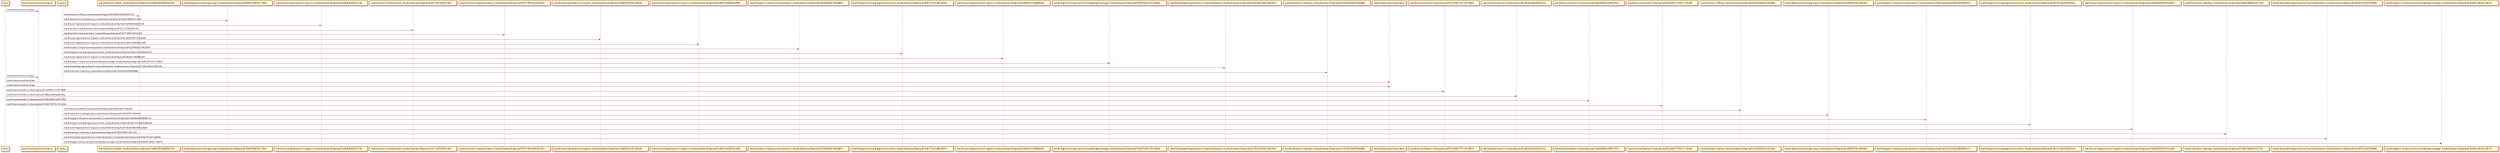
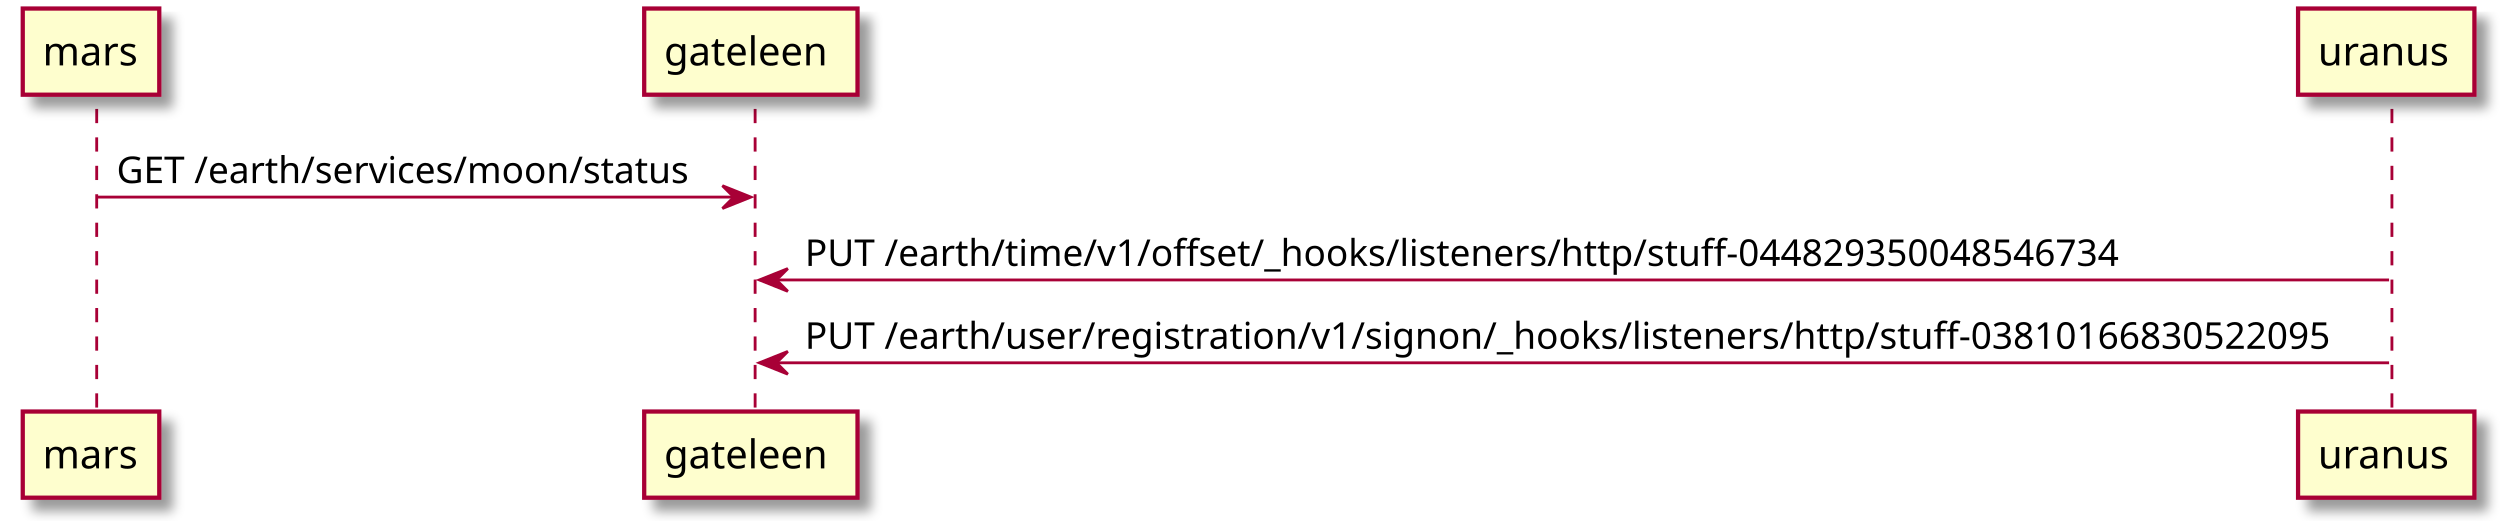
- <svg xmlns="http://www.w3.org/2000/svg" contentScriptType="application/ecmascript" contentStyleType="text/css" height="941px" preserveAspectRatio="none" style="width:15429px;height:941px;" version="1.1" viewBox="0 0 15429 941" width="15429px" zoomAndPan="magnify">
+ <svg xmlns="http://www.w3.org/2000/svg" contentScriptType="application/ecmascript" contentStyleType="text/css" height="183px" preserveAspectRatio="none" style="width:879px;height:183px;" version="1.1" viewBox="0 0 879 183" width="879px" zoomAndPan="magnify">
  <defs>
-     <filter height="300%" id="f1ir2qabt2vfja" width="300%" x="-1" y="-1">
+     <filter height="300%" id="fdhku3lu81xt" width="300%" x="-1" y="-1">
      <feGaussianBlur result="blurOut" stdDeviation="2.0" />
      <feColorMatrix in="blurOut" result="blurOut2" type="matrix" values="0 0 0 0 0 0 0 0 0 0 0 0 0 0 0 0 0 0 .4 0" />
      <feOffset dx="4.0" dy="4.0" in="blurOut2" result="blurOut3" />
      <feBlend in="SourceGraphic" in2="blurOut3" mode="normal" />
    </filter>
  </defs>
  <g>
-     <line style="stroke: #A80036; stroke-width: 1.0; stroke-dasharray: 5.0,5.0;" x1="34" x2="34" y1="38.297" y2="903.148" />
-     <line style="stroke: #A80036; stroke-width: 1.0; stroke-dasharray: 5.0,5.0;" x1="237" x2="237" y1="38.297" y2="903.148" />
-     <line style="stroke: #A80036; stroke-width: 1.0; stroke-dasharray: 5.0,5.0;" x1="387" x2="387" y1="38.297" y2="903.148" />
-     <line style="stroke: #A80036; stroke-width: 1.0; stroke-dasharray: 5.0,5.0;" x1="858.5" x2="858.5" y1="38.297" y2="903.148" />
-     <line style="stroke: #A80036; stroke-width: 1.0; stroke-dasharray: 5.0,5.0;" x1="1404.5" x2="1404.5" y1="38.297" y2="903.148" />
-     <line style="stroke: #A80036; stroke-width: 1.0; stroke-dasharray: 5.0,5.0;" x1="1983.5" x2="1983.5" y1="38.297" y2="903.148" />
-     <line style="stroke: #A80036; stroke-width: 1.0; stroke-dasharray: 5.0,5.0;" x1="2552.5" x2="2552.5" y1="38.297" y2="903.148" />
-     <line style="stroke: #A80036; stroke-width: 1.0; stroke-dasharray: 5.0,5.0;" x1="3115.5" x2="3115.5" y1="38.297" y2="903.148" />
-     <line style="stroke: #A80036; stroke-width: 1.0; stroke-dasharray: 5.0,5.0;" x1="3707.5" x2="3707.5" y1="38.297" y2="903.148" />
-     <line style="stroke: #A80036; stroke-width: 1.0; stroke-dasharray: 5.0,5.0;" x1="4313.5" x2="4313.5" y1="38.297" y2="903.148" />
-     <line style="stroke: #A80036; stroke-width: 1.0; stroke-dasharray: 5.0,5.0;" x1="4931.5" x2="4931.5" y1="38.297" y2="903.148" />
-     <line style="stroke: #A80036; stroke-width: 1.0; stroke-dasharray: 5.0,5.0;" x1="5569.5" x2="5569.5" y1="38.297" y2="903.148" />
-     <line style="stroke: #A80036; stroke-width: 1.0; stroke-dasharray: 5.0,5.0;" x1="6190.5" x2="6190.5" y1="38.297" y2="903.148" />
-     <line style="stroke: #A80036; stroke-width: 1.0; stroke-dasharray: 5.0,5.0;" x1="6848.5" x2="6848.5" y1="38.297" y2="903.148" />
-     <line style="stroke: #A80036; stroke-width: 1.0; stroke-dasharray: 5.0,5.0;" x1="7561.5" x2="7561.5" y1="38.297" y2="903.148" />
-     <line style="stroke: #A80036; stroke-width: 1.0; stroke-dasharray: 5.0,5.0;" x1="8191.5" x2="8191.5" y1="38.297" y2="903.148" />
-     <line style="stroke: #A80036; stroke-width: 1.0; stroke-dasharray: 5.0,5.0;" x1="8577.5" x2="8577.5" y1="38.297" y2="903.148" />
-     <line style="stroke: #A80036; stroke-width: 1.0; stroke-dasharray: 5.0,5.0;" x1="8913.5" x2="8913.5" y1="38.297" y2="903.148" />
-     <line style="stroke: #A80036; stroke-width: 1.0; stroke-dasharray: 5.0,5.0;" x1="9360.5" x2="9360.5" y1="38.297" y2="903.148" />
-     <line style="stroke: #A80036; stroke-width: 1.0; stroke-dasharray: 5.0,5.0;" x1="9808.5" x2="9808.5" y1="38.297" y2="903.148" />
-     <line style="stroke: #A80036; stroke-width: 1.0; stroke-dasharray: 5.0,5.0;" x1="10260.5" x2="10260.5" y1="38.297" y2="903.148" />
-     <line style="stroke: #A80036; stroke-width: 1.0; stroke-dasharray: 5.0,5.0;" x1="10743.5" x2="10743.5" y1="38.297" y2="903.148" />
-     <line style="stroke: #A80036; stroke-width: 1.0; stroke-dasharray: 5.0,5.0;" x1="11284.5" x2="11284.5" y1="38.297" y2="903.148" />
-     <line style="stroke: #A80036; stroke-width: 1.0; stroke-dasharray: 5.0,5.0;" x1="11889.5" x2="11889.5" y1="38.297" y2="903.148" />
-     <line style="stroke: #A80036; stroke-width: 1.0; stroke-dasharray: 5.0,5.0;" x1="12531.5" x2="12531.5" y1="38.297" y2="903.148" />
-     <line style="stroke: #A80036; stroke-width: 1.0; stroke-dasharray: 5.0,5.0;" x1="13161.5" x2="13161.5" y1="38.297" y2="903.148" />
-     <line style="stroke: #A80036; stroke-width: 1.0; stroke-dasharray: 5.0,5.0;" x1="13740.5" x2="13740.5" y1="38.297" y2="903.148" />
-     <line style="stroke: #A80036; stroke-width: 1.0; stroke-dasharray: 5.0,5.0;" x1="14361.5" x2="14361.5" y1="38.297" y2="903.148" />
-     <line style="stroke: #A80036; stroke-width: 1.0; stroke-dasharray: 5.0,5.0;" x1="15069.5" x2="15069.5" y1="38.297" y2="903.148" />
-     <rect fill="#FEFECE" filter="url(#f1ir2qabt2vfja)" height="30.297" style="stroke: #A80036; stroke-width: 1.5;" width="48" x="8" y="3" />
+     <line style="stroke: #A80036; stroke-width: 1.0; stroke-dasharray: 5.0,5.0;" x1="34" x2="34" y1="38.297" y2="145.695" />
+     <line style="stroke: #A80036; stroke-width: 1.0; stroke-dasharray: 5.0,5.0;" x1="265.5" x2="265.5" y1="38.297" y2="145.695" />
+     <line style="stroke: #A80036; stroke-width: 1.0; stroke-dasharray: 5.0,5.0;" x1="841" x2="841" y1="38.297" y2="145.695" />
+     <rect fill="#FEFECE" filter="url(#fdhku3lu81xt)" height="30.297" style="stroke: #A80036; stroke-width: 1.5;" width="48" x="8" y="3" />
    <text fill="#000000" font-family="sans-serif" font-size="14" lengthAdjust="spacingAndGlyphs" textLength="34" x="15" y="22.995">mars</text>
-     <rect fill="#FEFECE" filter="url(#f1ir2qabt2vfja)" height="30.297" style="stroke: #A80036; stroke-width: 1.5;" width="48" x="8" y="902.148" />
-     <text fill="#000000" font-family="sans-serif" font-size="14" lengthAdjust="spacingAndGlyphs" textLength="34" x="15" y="922.144">mars</text>
-     <rect fill="#FEFECE" filter="url(#f1ir2qabt2vfja)" height="30.297" style="stroke: #A80036; stroke-width: 1.5;" width="210" x="130" y="3" />
-     <text fill="#000000" font-family="sans-serif" font-size="14" lengthAdjust="spacingAndGlyphs" textLength="196" x="137" y="22.995">/earth/services/moon/status</text>
-     <rect fill="#FEFECE" filter="url(#f1ir2qabt2vfja)" height="30.297" style="stroke: #A80036; stroke-width: 1.5;" width="210" x="130" y="902.148" />
-     <text fill="#000000" font-family="sans-serif" font-size="14" lengthAdjust="spacingAndGlyphs" textLength="196" x="137" y="922.144">/earth/services/moon/status</text>
-     <rect fill="#FEFECE" filter="url(#f1ir2qabt2vfja)" height="30.297" style="stroke: #A80036; stroke-width: 1.5;" width="62" x="354" y="3" />
-     <text fill="#000000" font-family="sans-serif" font-size="14" lengthAdjust="spacingAndGlyphs" textLength="48" x="361" y="22.995">uranus</text>
-     <rect fill="#FEFECE" filter="url(#f1ir2qabt2vfja)" height="30.297" style="stroke: #A80036; stroke-width: 1.5;" width="62" x="354" y="902.148" />
-     <text fill="#000000" font-family="sans-serif" font-size="14" lengthAdjust="spacingAndGlyphs" textLength="48" x="361" y="922.144">uranus</text>
-     <rect fill="#FEFECE" filter="url(#f1ir2qabt2vfja)" height="30.297" style="stroke: #A80036; stroke-width: 1.5;" width="509" x="602.5" y="3" />
-     <text fill="#000000" font-family="sans-serif" font-size="14" lengthAdjust="spacingAndGlyphs" textLength="495" x="609.5" y="22.995">/earth/time/v1/offset/_hooks/listeners/http/stuff-044829350048546734</text>
-     <rect fill="#FEFECE" filter="url(#f1ir2qabt2vfja)" height="30.297" style="stroke: #A80036; stroke-width: 1.5;" width="509" x="602.5" y="902.148" />
-     <text fill="#000000" font-family="sans-serif" font-size="14" lengthAdjust="spacingAndGlyphs" textLength="495" x="609.5" y="922.144">/earth/time/v1/offset/_hooks/listeners/http/stuff-044829350048546734</text>
-     <rect fill="#FEFECE" filter="url(#f1ir2qabt2vfja)" height="30.297" style="stroke: #A80036; stroke-width: 1.5;" width="555" x="1125.5" y="3" />
-     <text fill="#000000" font-family="sans-serif" font-size="14" lengthAdjust="spacingAndGlyphs" textLength="541" x="1132.5" y="22.995">/earth/data/mars/changeLang/_hooks/listeners/http/stuff-0590740903117863</text>
-     <rect fill="#FEFECE" filter="url(#f1ir2qabt2vfja)" height="30.297" style="stroke: #A80036; stroke-width: 1.5;" width="555" x="1125.5" y="902.148" />
-     <text fill="#000000" font-family="sans-serif" font-size="14" lengthAdjust="spacingAndGlyphs" textLength="541" x="1132.5" y="922.144">/earth/data/mars/changeLang/_hooks/listeners/http/stuff-0590740903117863</text>
-     <rect fill="#FEFECE" filter="url(#f1ir2qabt2vfja)" height="30.297" style="stroke: #A80036; stroke-width: 1.5;" width="574" x="1694.5" y="3" />
-     <text fill="#000000" font-family="sans-serif" font-size="14" lengthAdjust="spacingAndGlyphs" textLength="560" x="1701.5" y="22.995">/earth/user/registration/v1/signon/_hooks/listeners/http/stuff-028306492427148</text>
-     <rect fill="#FEFECE" filter="url(#f1ir2qabt2vfja)" height="30.297" style="stroke: #A80036; stroke-width: 1.5;" width="574" x="1694.5" y="902.148" />
-     <text fill="#000000" font-family="sans-serif" font-size="14" lengthAdjust="spacingAndGlyphs" textLength="560" x="1701.5" y="922.144">/earth/user/registration/v1/signon/_hooks/listeners/http/stuff-028306492427148</text>
-     <rect fill="#FEFECE" filter="url(#f1ir2qabt2vfja)" height="30.297" style="stroke: #A80036; stroke-width: 1.5;" width="536" x="2282.5" y="3" />
-     <text fill="#000000" font-family="sans-serif" font-size="14" lengthAdjust="spacingAndGlyphs" textLength="522" x="2289.5" y="22.995">/earth/print/v1/info/printers/_hooks/listeners/http/stuff-0611367929541001</text>
-     <rect fill="#FEFECE" filter="url(#f1ir2qabt2vfja)" height="30.297" style="stroke: #A80036; stroke-width: 1.5;" width="536" x="2282.5" y="902.148" />
-     <text fill="#000000" font-family="sans-serif" font-size="14" lengthAdjust="spacingAndGlyphs" textLength="522" x="2289.5" y="922.144">/earth/print/v1/info/printers/_hooks/listeners/http/stuff-0611367929541001</text>
-     <rect fill="#FEFECE" filter="url(#f1ir2qabt2vfja)" height="30.297" style="stroke: #A80036; stroke-width: 1.5;" width="563" x="2832.5" y="3" />
-     <text fill="#000000" font-family="sans-serif" font-size="14" lengthAdjust="spacingAndGlyphs" textLength="549" x="2839.5" y="22.995">/earth/print/v1/status/printers/_hooks/listeners/http/stuff-05719991644726352</text>
-     <rect fill="#FEFECE" filter="url(#f1ir2qabt2vfja)" height="30.297" style="stroke: #A80036; stroke-width: 1.5;" width="563" x="2832.5" y="902.148" />
-     <text fill="#000000" font-family="sans-serif" font-size="14" lengthAdjust="spacingAndGlyphs" textLength="549" x="2839.5" y="922.144">/earth/print/v1/status/printers/_hooks/listeners/http/stuff-05719991644726352</text>
-     <rect fill="#FEFECE" filter="url(#f1ir2qabt2vfja)" height="30.297" style="stroke: #A80036; stroke-width: 1.5;" width="592" x="3409.5" y="3" />
-     <text fill="#000000" font-family="sans-serif" font-size="14" lengthAdjust="spacingAndGlyphs" textLength="578" x="3416.5" y="22.995">/earth/user/registration/v1/signon/_hooks/listeners/http/stuff-03605331037333681</text>
-     <rect fill="#FEFECE" filter="url(#f1ir2qabt2vfja)" height="30.297" style="stroke: #A80036; stroke-width: 1.5;" width="592" x="3409.5" y="902.148" />
-     <text fill="#000000" font-family="sans-serif" font-size="14" lengthAdjust="spacingAndGlyphs" textLength="578" x="3416.5" y="922.144">/earth/user/registration/v1/signon/_hooks/listeners/http/stuff-03605331037333681</text>
-     <rect fill="#FEFECE" filter="url(#f1ir2qabt2vfja)" height="30.297" style="stroke: #A80036; stroke-width: 1.5;" width="592" x="4015.5" y="3" />
-     <text fill="#000000" font-family="sans-serif" font-size="14" lengthAdjust="spacingAndGlyphs" textLength="578" x="4022.5" y="22.995">/earth/user/registration/v1/signon/_hooks/listeners/http/stuff-03810166830522095</text>
-     <rect fill="#FEFECE" filter="url(#f1ir2qabt2vfja)" height="30.297" style="stroke: #A80036; stroke-width: 1.5;" width="592" x="4015.5" y="902.148" />
-     <text fill="#000000" font-family="sans-serif" font-size="14" lengthAdjust="spacingAndGlyphs" textLength="578" x="4022.5" y="922.144">/earth/user/registration/v1/signon/_hooks/listeners/http/stuff-03810166830522095</text>
-     <rect fill="#FEFECE" filter="url(#f1ir2qabt2vfja)" height="30.297" style="stroke: #A80036; stroke-width: 1.5;" width="617" x="4621.5" y="3" />
-     <text fill="#000000" font-family="sans-serif" font-size="14" lengthAdjust="spacingAndGlyphs" textLength="603" x="4628.5" y="22.995">/earth/logloc/v1/trips/current/position/_hooks/listeners/http/stuff-02900858216428859</text>
-     <rect fill="#FEFECE" filter="url(#f1ir2qabt2vfja)" height="30.297" style="stroke: #A80036; stroke-width: 1.5;" width="617" x="4621.5" y="902.148" />
-     <text fill="#000000" font-family="sans-serif" font-size="14" lengthAdjust="spacingAndGlyphs" textLength="603" x="4628.5" y="922.144">/earth/logloc/v1/trips/current/position/_hooks/listeners/http/stuff-02900858216428859</text>
-     <rect fill="#FEFECE" filter="url(#f1ir2qabt2vfja)" height="30.297" style="stroke: #A80036; stroke-width: 1.5;" width="631" x="5252.5" y="3" />
-     <text fill="#000000" font-family="sans-serif" font-size="14" lengthAdjust="spacingAndGlyphs" textLength="617" x="5259.5" y="22.995">/earth/logloc/v1/stoppingpoints/current/_hooks/listeners/http/stuff-09617331038418762</text>
-     <rect fill="#FEFECE" filter="url(#f1ir2qabt2vfja)" height="30.297" style="stroke: #A80036; stroke-width: 1.5;" width="631" x="5252.5" y="902.148" />
-     <text fill="#000000" font-family="sans-serif" font-size="14" lengthAdjust="spacingAndGlyphs" textLength="617" x="5259.5" y="922.144">/earth/logloc/v1/stoppingpoints/current/_hooks/listeners/http/stuff-09617331038418762</text>
-     <rect fill="#FEFECE" filter="url(#f1ir2qabt2vfja)" height="30.297" style="stroke: #A80036; stroke-width: 1.5;" width="583" x="5897.5" y="3" />
-     <text fill="#000000" font-family="sans-serif" font-size="14" lengthAdjust="spacingAndGlyphs" textLength="569" x="5904.5" y="22.995">/earth/user/registration/v1/signon/_hooks/listeners/http/stuff-0943011858883462</text>
-     <rect fill="#FEFECE" filter="url(#f1ir2qabt2vfja)" height="30.297" style="stroke: #A80036; stroke-width: 1.5;" width="583" x="5897.5" y="902.148" />
-     <text fill="#000000" font-family="sans-serif" font-size="14" lengthAdjust="spacingAndGlyphs" textLength="569" x="5904.5" y="922.144">/earth/user/registration/v1/signon/_hooks/listeners/http/stuff-0943011858883462</text>
-     <rect fill="#FEFECE" filter="url(#f1ir2qabt2vfja)" height="30.297" style="stroke: #A80036; stroke-width: 1.5;" width="705" x="6494.5" y="3" />
-     <text fill="#000000" font-family="sans-serif" font-size="14" lengthAdjust="spacingAndGlyphs" textLength="691" x="6501.5" y="22.995">/earth/logloc/v1/trips/current/travelled/percentage/_hooks/listeners/http/stuff-09879281187169604</text>
-     <rect fill="#FEFECE" filter="url(#f1ir2qabt2vfja)" height="30.297" style="stroke: #A80036; stroke-width: 1.5;" width="705" x="6494.5" y="902.148" />
-     <text fill="#000000" font-family="sans-serif" font-size="14" lengthAdjust="spacingAndGlyphs" textLength="691" x="6501.5" y="922.144">/earth/logloc/v1/trips/current/travelled/percentage/_hooks/listeners/http/stuff-09879281187169604</text>
-     <rect fill="#FEFECE" filter="url(#f1ir2qabt2vfja)" height="30.297" style="stroke: #A80036; stroke-width: 1.5;" width="693" x="7213.5" y="3" />
-     <text fill="#000000" font-family="sans-serif" font-size="14" lengthAdjust="spacingAndGlyphs" textLength="679" x="7220.5" y="22.995">/earth/timetable/registration/v1/trip/initialization/_hooks/listeners/http/stuff-015626745437582534</text>
-     <rect fill="#FEFECE" filter="url(#f1ir2qabt2vfja)" height="30.297" style="stroke: #A80036; stroke-width: 1.5;" width="693" x="7213.5" y="902.148" />
-     <text fill="#000000" font-family="sans-serif" font-size="14" lengthAdjust="spacingAndGlyphs" textLength="679" x="7220.5" y="922.144">/earth/timetable/registration/v1/trip/initialization/_hooks/listeners/http/stuff-015626745437582534</text>
-     <rect fill="#FEFECE" filter="url(#f1ir2qabt2vfja)" height="30.297" style="stroke: #A80036; stroke-width: 1.5;" width="538" x="7920.5" y="3" />
-     <text fill="#000000" font-family="sans-serif" font-size="14" lengthAdjust="spacingAndGlyphs" textLength="524" x="7927.5" y="22.995">/earth/vehicle/v1/identity/_hooks/listeners/http/stuff-010329700470490888</text>
-     <rect fill="#FEFECE" filter="url(#f1ir2qabt2vfja)" height="30.297" style="stroke: #A80036; stroke-width: 1.5;" width="538" x="7920.5" y="902.148" />
-     <text fill="#000000" font-family="sans-serif" font-size="14" lengthAdjust="spacingAndGlyphs" textLength="524" x="7927.5" y="922.144">/earth/vehicle/v1/identity/_hooks/listeners/http/stuff-010329700470490888</text>
-     <rect fill="#FEFECE" filter="url(#f1ir2qabt2vfja)" height="30.297" style="stroke: #A80036; stroke-width: 1.5;" width="206" x="8472.5" y="3" />
-     <text fill="#000000" font-family="sans-serif" font-size="14" lengthAdjust="spacingAndGlyphs" textLength="192" x="8479.5" y="22.995">/earth/data/mars/heart/beat</text>
-     <rect fill="#FEFECE" filter="url(#f1ir2qabt2vfja)" height="30.297" style="stroke: #A80036; stroke-width: 1.5;" width="206" x="8472.5" y="902.148" />
-     <text fill="#000000" font-family="sans-serif" font-size="14" lengthAdjust="spacingAndGlyphs" textLength="192" x="8479.5" y="922.144">/earth/data/mars/heart/beat</text>
-     <rect fill="#FEFECE" filter="url(#f1ir2qabt2vfja)" height="30.297" style="stroke: #A80036; stroke-width: 1.5;" width="438" x="8692.5" y="3" />
-     <text fill="#000000" font-family="sans-serif" font-size="14" lengthAdjust="spacingAndGlyphs" textLength="424" x="8699.5" y="22.995">/earth/server/event/v1/channels/stuff-010390777219145897</text>
-     <rect fill="#FEFECE" filter="url(#f1ir2qabt2vfja)" height="30.297" style="stroke: #A80036; stroke-width: 1.5;" width="438" x="8692.5" y="902.148" />
-     <text fill="#000000" font-family="sans-serif" font-size="14" lengthAdjust="spacingAndGlyphs" textLength="424" x="8699.5" y="922.144">/earth/server/event/v1/channels/stuff-010390777219145897</text>
-     <rect fill="#FEFECE" filter="url(#f1ir2qabt2vfja)" height="30.297" style="stroke: #A80036; stroke-width: 1.5;" width="429" x="9144.5" y="3" />
-     <text fill="#000000" font-family="sans-serif" font-size="14" lengthAdjust="spacingAndGlyphs" textLength="415" x="9151.5" y="22.995">/earth/server/event/v1/channels/stuff-08626426432956182</text>
-     <rect fill="#FEFECE" filter="url(#f1ir2qabt2vfja)" height="30.297" style="stroke: #A80036; stroke-width: 1.5;" width="429" x="9144.5" y="902.148" />
-     <text fill="#000000" font-family="sans-serif" font-size="14" lengthAdjust="spacingAndGlyphs" textLength="415" x="9151.5" y="922.144">/earth/server/event/v1/channels/stuff-08626426432956182</text>
-     <rect fill="#FEFECE" filter="url(#f1ir2qabt2vfja)" height="30.297" style="stroke: #A80036; stroke-width: 1.5;" width="438" x="9587.5" y="3" />
-     <text fill="#000000" font-family="sans-serif" font-size="14" lengthAdjust="spacingAndGlyphs" textLength="424" x="9594.5" y="22.995">/earth/server/event/v1/channels/stuff-004938401849781937</text>
-     <rect fill="#FEFECE" filter="url(#f1ir2qabt2vfja)" height="30.297" style="stroke: #A80036; stroke-width: 1.5;" width="438" x="9587.5" y="902.148" />
-     <text fill="#000000" font-family="sans-serif" font-size="14" lengthAdjust="spacingAndGlyphs" textLength="424" x="9594.5" y="922.144">/earth/server/event/v1/channels/stuff-004938401849781937</text>
-     <rect fill="#FEFECE" filter="url(#f1ir2qabt2vfja)" height="30.297" style="stroke: #A80036; stroke-width: 1.5;" width="438" x="10039.5" y="3" />
-     <text fill="#000000" font-family="sans-serif" font-size="14" lengthAdjust="spacingAndGlyphs" textLength="424" x="10046.5" y="22.995">/earth/server/event/v1/channels/stuff-030817379511216436</text>
-     <rect fill="#FEFECE" filter="url(#f1ir2qabt2vfja)" height="30.297" style="stroke: #A80036; stroke-width: 1.5;" width="438" x="10039.5" y="902.148" />
-     <text fill="#000000" font-family="sans-serif" font-size="14" lengthAdjust="spacingAndGlyphs" textLength="424" x="10046.5" y="922.144">/earth/server/event/v1/channels/stuff-030817379511216436</text>
-     <rect fill="#FEFECE" filter="url(#f1ir2qabt2vfja)" height="30.297" style="stroke: #A80036; stroke-width: 1.5;" width="500" x="10491.5" y="3" />
-     <text fill="#000000" font-family="sans-serif" font-size="14" lengthAdjust="spacingAndGlyphs" textLength="486" x="10498.5" y="22.995">/earth/time/v1/offset/_hooks/listeners/http/stuff-02005283118522001</text>
-     <rect fill="#FEFECE" filter="url(#f1ir2qabt2vfja)" height="30.297" style="stroke: #A80036; stroke-width: 1.5;" width="500" x="10491.5" y="902.148" />
-     <text fill="#000000" font-family="sans-serif" font-size="14" lengthAdjust="spacingAndGlyphs" textLength="486" x="10498.5" y="922.144">/earth/time/v1/offset/_hooks/listeners/http/stuff-02005283118522001</text>
-     <rect fill="#FEFECE" filter="url(#f1ir2qabt2vfja)" height="30.297" style="stroke: #A80036; stroke-width: 1.5;" width="555" x="11005.5" y="3" />
-     <text fill="#000000" font-family="sans-serif" font-size="14" lengthAdjust="spacingAndGlyphs" textLength="541" x="11012.5" y="22.995">/earth/data/mars/changeLang/_hooks/listeners/http/stuff-0905487615044452</text>
-     <rect fill="#FEFECE" filter="url(#f1ir2qabt2vfja)" height="30.297" style="stroke: #A80036; stroke-width: 1.5;" width="555" x="11005.5" y="902.148" />
-     <text fill="#000000" font-family="sans-serif" font-size="14" lengthAdjust="spacingAndGlyphs" textLength="541" x="11012.5" y="922.144">/earth/data/mars/changeLang/_hooks/listeners/http/stuff-0905487615044452</text>
-     <rect fill="#FEFECE" filter="url(#f1ir2qabt2vfja)" height="30.297" style="stroke: #A80036; stroke-width: 1.5;" width="626" x="11574.5" y="3" />
-     <text fill="#000000" font-family="sans-serif" font-size="14" lengthAdjust="spacingAndGlyphs" textLength="612" x="11581.5" y="22.995">/earth/logloc/v1/trips/current/position/_hooks/listeners/http/stuff-022242635858958115</text>
-     <rect fill="#FEFECE" filter="url(#f1ir2qabt2vfja)" height="30.297" style="stroke: #A80036; stroke-width: 1.5;" width="626" x="11574.5" y="902.148" />
-     <text fill="#000000" font-family="sans-serif" font-size="14" lengthAdjust="spacingAndGlyphs" textLength="612" x="11581.5" y="922.144">/earth/logloc/v1/trips/current/position/_hooks/listeners/http/stuff-022242635858958115</text>
-     <rect fill="#FEFECE" filter="url(#f1ir2qabt2vfja)" height="30.297" style="stroke: #A80036; stroke-width: 1.5;" width="631" x="12214.5" y="3" />
-     <text fill="#000000" font-family="sans-serif" font-size="14" lengthAdjust="spacingAndGlyphs" textLength="617" x="12221.5" y="22.995">/earth/logloc/v1/stoppingpoints/current/_hooks/listeners/http/stuff-08119146250383324</text>
-     <rect fill="#FEFECE" filter="url(#f1ir2qabt2vfja)" height="30.297" style="stroke: #A80036; stroke-width: 1.5;" width="631" x="12214.5" y="902.148" />
-     <text fill="#000000" font-family="sans-serif" font-size="14" lengthAdjust="spacingAndGlyphs" textLength="617" x="12221.5" y="922.144">/earth/logloc/v1/stoppingpoints/current/_hooks/listeners/http/stuff-08119146250383324</text>
-     <rect fill="#FEFECE" filter="url(#f1ir2qabt2vfja)" height="30.297" style="stroke: #A80036; stroke-width: 1.5;" width="601" x="12859.5" y="3" />
-     <text fill="#000000" font-family="sans-serif" font-size="14" lengthAdjust="spacingAndGlyphs" textLength="587" x="12866.5" y="22.995">/earth/user/registration/v1/signon/_hooks/listeners/http/stuff-003087892491923605</text>
-     <rect fill="#FEFECE" filter="url(#f1ir2qabt2vfja)" height="30.297" style="stroke: #A80036; stroke-width: 1.5;" width="601" x="12859.5" y="902.148" />
-     <text fill="#000000" font-family="sans-serif" font-size="14" lengthAdjust="spacingAndGlyphs" textLength="587" x="12866.5" y="922.144">/earth/user/registration/v1/signon/_hooks/listeners/http/stuff-003087892491923605</text>
-     <rect fill="#FEFECE" filter="url(#f1ir2qabt2vfja)" height="30.297" style="stroke: #A80036; stroke-width: 1.5;" width="529" x="13474.5" y="3" />
-     <text fill="#000000" font-family="sans-serif" font-size="14" lengthAdjust="spacingAndGlyphs" textLength="515" x="13481.5" y="22.995">/earth/vehicle/v1/identity/_hooks/listeners/http/stuff-03007080615073763</text>
-     <rect fill="#FEFECE" filter="url(#f1ir2qabt2vfja)" height="30.297" style="stroke: #A80036; stroke-width: 1.5;" width="529" x="13474.5" y="902.148" />
-     <text fill="#000000" font-family="sans-serif" font-size="14" lengthAdjust="spacingAndGlyphs" textLength="515" x="13481.5" y="922.144">/earth/vehicle/v1/identity/_hooks/listeners/http/stuff-03007080615073763</text>
-     <rect fill="#FEFECE" filter="url(#f1ir2qabt2vfja)" height="30.297" style="stroke: #A80036; stroke-width: 1.5;" width="684" x="14017.5" y="3" />
-     <text fill="#000000" font-family="sans-serif" font-size="14" lengthAdjust="spacingAndGlyphs" textLength="670" x="14024.5" y="22.995">/earth/timetable/registration/v1/trip/initialization/_hooks/listeners/http/stuff-06367921381394086</text>
-     <rect fill="#FEFECE" filter="url(#f1ir2qabt2vfja)" height="30.297" style="stroke: #A80036; stroke-width: 1.5;" width="684" x="14017.5" y="902.148" />
-     <text fill="#000000" font-family="sans-serif" font-size="14" lengthAdjust="spacingAndGlyphs" textLength="670" x="14024.5" y="922.144">/earth/timetable/registration/v1/trip/initialization/_hooks/listeners/http/stuff-06367921381394086</text>
-     <rect fill="#FEFECE" filter="url(#f1ir2qabt2vfja)" height="30.297" style="stroke: #A80036; stroke-width: 1.5;" width="705" x="14715.5" y="3" />
-     <text fill="#000000" font-family="sans-serif" font-size="14" lengthAdjust="spacingAndGlyphs" textLength="691" x="14722.5" y="22.995">/earth/logloc/v1/trips/current/travelled/percentage/_hooks/listeners/http/stuff-05091028321180737</text>
-     <rect fill="#FEFECE" filter="url(#f1ir2qabt2vfja)" height="30.297" style="stroke: #A80036; stroke-width: 1.5;" width="705" x="14715.5" y="902.148" />
-     <text fill="#000000" font-family="sans-serif" font-size="14" lengthAdjust="spacingAndGlyphs" textLength="691" x="14722.5" y="922.144">/earth/logloc/v1/trips/current/travelled/percentage/_hooks/listeners/http/stuff-05091028321180737</text>
-     <polygon fill="#A80036" points="225,65.297,235,69.297,225,73.297,229,69.297" style="stroke: #A80036; stroke-width: 1.0;" />
-     <line style="stroke: #A80036; stroke-width: 1.0;" x1="34" x2="231" y1="69.297" y2="69.297" />
-     <text fill="#000000" font-family="sans-serif" font-size="13" lengthAdjust="spacingAndGlyphs" textLength="179" x="41" y="64.364">/earth/services/moon/status</text>
-     <polygon fill="#A80036" points="847,94.43,857,98.43,847,102.43,851,98.43" style="stroke: #A80036; stroke-width: 1.0;" />
-     <line style="stroke: #A80036; stroke-width: 1.0;" x1="387" x2="853" y1="98.43" y2="98.43" />
-     <text fill="#000000" font-family="sans-serif" font-size="13" lengthAdjust="spacingAndGlyphs" textLength="448" x="394" y="93.497">/earth/time/v1/offset/_hooks/listeners/http/stuff-044829350048546734</text>
-     <polygon fill="#A80036" points="1393,123.562,1403,127.562,1393,131.562,1397,127.562" style="stroke: #A80036; stroke-width: 1.0;" />
-     <line style="stroke: #A80036; stroke-width: 1.0;" x1="387" x2="1399" y1="127.562" y2="127.562" />
-     <text fill="#000000" font-family="sans-serif" font-size="13" lengthAdjust="spacingAndGlyphs" textLength="492" x="394" y="122.629">/earth/data/mars/changeLang/_hooks/listeners/http/stuff-0590740903117863</text>
-     <polygon fill="#A80036" points="1971.5,152.695,1981.5,156.695,1971.5,160.695,1975.5,156.695" style="stroke: #A80036; stroke-width: 1.0;" />
-     <line style="stroke: #A80036; stroke-width: 1.0;" x1="387" x2="1977.5" y1="156.695" y2="156.695" />
-     <text fill="#000000" font-family="sans-serif" font-size="13" lengthAdjust="spacingAndGlyphs" textLength="506" x="394" y="151.762">/earth/user/registration/v1/signon/_hooks/listeners/http/stuff-028306492427148</text>
-     <polygon fill="#A80036" points="2540.5,181.828,2550.5,185.828,2540.5,189.828,2544.5,185.828" style="stroke: #A80036; stroke-width: 1.0;" />
-     <line style="stroke: #A80036; stroke-width: 1.0;" x1="387" x2="2546.5" y1="185.828" y2="185.828" />
-     <text fill="#000000" font-family="sans-serif" font-size="13" lengthAdjust="spacingAndGlyphs" textLength="472" x="394" y="180.895">/earth/print/v1/info/printers/_hooks/listeners/http/stuff-0611367929541001</text>
-     <polygon fill="#A80036" points="3104,210.961,3114,214.961,3104,218.961,3108,214.961" style="stroke: #A80036; stroke-width: 1.0;" />
-     <line style="stroke: #A80036; stroke-width: 1.0;" x1="387" x2="3110" y1="214.961" y2="214.961" />
-     <text fill="#000000" font-family="sans-serif" font-size="13" lengthAdjust="spacingAndGlyphs" textLength="497" x="394" y="210.028">/earth/print/v1/status/printers/_hooks/listeners/http/stuff-05719991644726352</text>
-     <polygon fill="#A80036" points="3695.5,240.094,3705.5,244.094,3695.5,248.094,3699.5,244.094" style="stroke: #A80036; stroke-width: 1.0;" />
-     <line style="stroke: #A80036; stroke-width: 1.0;" x1="387" x2="3701.5" y1="244.094" y2="244.094" />
-     <text fill="#000000" font-family="sans-serif" font-size="13" lengthAdjust="spacingAndGlyphs" textLength="522" x="394" y="239.161">/earth/user/registration/v1/signon/_hooks/listeners/http/stuff-03605331037333681</text>
-     <polygon fill="#A80036" points="4301.5,269.227,4311.5,273.227,4301.5,277.227,4305.5,273.227" style="stroke: #A80036; stroke-width: 1.0;" />
-     <line style="stroke: #A80036; stroke-width: 1.0;" x1="387" x2="4307.5" y1="273.227" y2="273.227" />
-     <text fill="#000000" font-family="sans-serif" font-size="13" lengthAdjust="spacingAndGlyphs" textLength="522" x="394" y="268.293">/earth/user/registration/v1/signon/_hooks/listeners/http/stuff-03810166830522095</text>
-     <polygon fill="#A80036" points="4920,298.359,4930,302.359,4920,306.359,4924,302.359" style="stroke: #A80036; stroke-width: 1.0;" />
-     <line style="stroke: #A80036; stroke-width: 1.0;" x1="387" x2="4926" y1="302.359" y2="302.359" />
-     <text fill="#000000" font-family="sans-serif" font-size="13" lengthAdjust="spacingAndGlyphs" textLength="544" x="394" y="297.426">/earth/logloc/v1/trips/current/position/_hooks/listeners/http/stuff-02900858216428859</text>
-     <polygon fill="#A80036" points="5558,327.492,5568,331.492,5558,335.492,5562,331.492" style="stroke: #A80036; stroke-width: 1.0;" />
-     <line style="stroke: #A80036; stroke-width: 1.0;" x1="387" x2="5564" y1="331.492" y2="331.492" />
-     <text fill="#000000" font-family="sans-serif" font-size="13" lengthAdjust="spacingAndGlyphs" textLength="556" x="394" y="326.559">/earth/logloc/v1/stoppingpoints/current/_hooks/listeners/http/stuff-09617331038418762</text>
-     <polygon fill="#A80036" points="6179,356.625,6189,360.625,6179,364.625,6183,360.625" style="stroke: #A80036; stroke-width: 1.0;" />
-     <line style="stroke: #A80036; stroke-width: 1.0;" x1="387" x2="6185" y1="360.625" y2="360.625" />
-     <text fill="#000000" font-family="sans-serif" font-size="13" lengthAdjust="spacingAndGlyphs" textLength="514" x="394" y="355.692">/earth/user/registration/v1/signon/_hooks/listeners/http/stuff-0943011858883462</text>
-     <polygon fill="#A80036" points="6837,385.758,6847,389.758,6837,393.758,6841,389.758" style="stroke: #A80036; stroke-width: 1.0;" />
-     <line style="stroke: #A80036; stroke-width: 1.0;" x1="387" x2="6843" y1="389.758" y2="389.758" />
-     <text fill="#000000" font-family="sans-serif" font-size="13" lengthAdjust="spacingAndGlyphs" textLength="626" x="394" y="384.825">/earth/logloc/v1/trips/current/travelled/percentage/_hooks/listeners/http/stuff-09879281187169604</text>
-     <polygon fill="#A80036" points="7550,414.891,7560,418.891,7550,422.891,7554,418.891" style="stroke: #A80036; stroke-width: 1.0;" />
-     <line style="stroke: #A80036; stroke-width: 1.0;" x1="387" x2="7556" y1="418.891" y2="418.891" />
-     <text fill="#000000" font-family="sans-serif" font-size="13" lengthAdjust="spacingAndGlyphs" textLength="621" x="394" y="413.957">/earth/timetable/registration/v1/trip/initialization/_hooks/listeners/http/stuff-015626745437582534</text>
-     <polygon fill="#A80036" points="8179.5,444.023,8189.5,448.023,8179.5,452.023,8183.5,448.023" style="stroke: #A80036; stroke-width: 1.0;" />
-     <line style="stroke: #A80036; stroke-width: 1.0;" x1="387" x2="8185.5" y1="448.023" y2="448.023" />
-     <text fill="#000000" font-family="sans-serif" font-size="13" lengthAdjust="spacingAndGlyphs" textLength="474" x="394" y="443.09">/earth/vehicle/v1/identity/_hooks/listeners/http/stuff-010329700470490888</text>
-     <polygon fill="#A80036" points="225,473.156,235,477.156,225,481.156,229,477.156" style="stroke: #A80036; stroke-width: 1.0;" />
-     <line style="stroke: #A80036; stroke-width: 1.0;" x1="34" x2="231" y1="477.156" y2="477.156" />
-     <text fill="#000000" font-family="sans-serif" font-size="13" lengthAdjust="spacingAndGlyphs" textLength="179" x="41" y="472.223">/earth/services/moon/status</text>
-     <polygon fill="#A80036" points="8565.5,502.289,8575.5,506.289,8565.5,510.289,8569.5,506.289" style="stroke: #A80036; stroke-width: 1.0;" />
-     <line style="stroke: #A80036; stroke-width: 1.0;" x1="34" x2="8571.5" y1="506.289" y2="506.289" />
-     <text fill="#000000" font-family="sans-serif" font-size="13" lengthAdjust="spacingAndGlyphs" textLength="179" x="41" y="501.356">/earth/data/mars/heart/beat</text>
-     <polygon fill="#A80036" points="8565.5,531.422,8575.5,535.422,8565.5,539.422,8569.5,535.422" style="stroke: #A80036; stroke-width: 1.0;" />
-     <line style="stroke: #A80036; stroke-width: 1.0;" x1="34" x2="8571.5" y1="535.422" y2="535.422" />
-     <text fill="#000000" font-family="sans-serif" font-size="13" lengthAdjust="spacingAndGlyphs" textLength="179" x="41" y="530.489">/earth/data/mars/heart/beat</text>
-     <polygon fill="#A80036" points="8901.5,560.555,8911.5,564.555,8901.5,568.555,8905.5,564.555" style="stroke: #A80036; stroke-width: 1.0;" />
-     <line style="stroke: #A80036; stroke-width: 1.0;" x1="34" x2="8907.5" y1="564.555" y2="564.555" />
-     <text fill="#000000" font-family="sans-serif" font-size="13" lengthAdjust="spacingAndGlyphs" textLength="383" x="41" y="559.622">/earth/server/event/v1/channels/stuff-010390777219145897</text>
-     <polygon fill="#A80036" points="9349,589.688,9359,593.688,9349,597.688,9353,593.688" style="stroke: #A80036; stroke-width: 1.0;" />
-     <line style="stroke: #A80036; stroke-width: 1.0;" x1="34" x2="9355" y1="593.688" y2="593.688" />
-     <text fill="#000000" font-family="sans-serif" font-size="13" lengthAdjust="spacingAndGlyphs" textLength="375" x="41" y="588.754">/earth/server/event/v1/channels/stuff-08626426432956182</text>
-     <polygon fill="#A80036" points="9796.5,618.82,9806.5,622.82,9796.5,626.82,9800.5,622.82" style="stroke: #A80036; stroke-width: 1.0;" />
-     <line style="stroke: #A80036; stroke-width: 1.0;" x1="34" x2="9802.5" y1="622.82" y2="622.82" />
-     <text fill="#000000" font-family="sans-serif" font-size="13" lengthAdjust="spacingAndGlyphs" textLength="383" x="41" y="617.887">/earth/server/event/v1/channels/stuff-004938401849781937</text>
-     <polygon fill="#A80036" points="10248.5,647.953,10258.5,651.953,10248.5,655.953,10252.5,651.953" style="stroke: #A80036; stroke-width: 1.0;" />
-     <line style="stroke: #A80036; stroke-width: 1.0;" x1="34" x2="10254.5" y1="651.953" y2="651.953" />
-     <text fill="#000000" font-family="sans-serif" font-size="13" lengthAdjust="spacingAndGlyphs" textLength="383" x="41" y="647.02">/earth/server/event/v1/channels/stuff-030817379511216436</text>
-     <polygon fill="#A80036" points="10731.5,677.086,10741.5,681.086,10731.5,685.086,10735.5,681.086" style="stroke: #A80036; stroke-width: 1.0;" />
-     <line style="stroke: #A80036; stroke-width: 1.0;" x1="387" x2="10737.5" y1="681.086" y2="681.086" />
-     <text fill="#000000" font-family="sans-serif" font-size="13" lengthAdjust="spacingAndGlyphs" textLength="440" x="394" y="676.153">/earth/time/v1/offset/_hooks/listeners/http/stuff-02005283118522001</text>
-     <polygon fill="#A80036" points="11273,706.219,11283,710.219,11273,714.219,11277,710.219" style="stroke: #A80036; stroke-width: 1.0;" />
-     <line style="stroke: #A80036; stroke-width: 1.0;" x1="387" x2="11279" y1="710.219" y2="710.219" />
-     <text fill="#000000" font-family="sans-serif" font-size="13" lengthAdjust="spacingAndGlyphs" textLength="492" x="394" y="705.286">/earth/data/mars/changeLang/_hooks/listeners/http/stuff-0905487615044452</text>
-     <polygon fill="#A80036" points="11877.5,735.352,11887.5,739.352,11877.5,743.352,11881.5,739.352" style="stroke: #A80036; stroke-width: 1.0;" />
-     <line style="stroke: #A80036; stroke-width: 1.0;" x1="387" x2="11883.5" y1="739.352" y2="739.352" />
-     <text fill="#000000" font-family="sans-serif" font-size="13" lengthAdjust="spacingAndGlyphs" textLength="552" x="394" y="734.418">/earth/logloc/v1/trips/current/position/_hooks/listeners/http/stuff-022242635858958115</text>
-     <polygon fill="#A80036" points="12520,764.484,12530,768.484,12520,772.484,12524,768.484" style="stroke: #A80036; stroke-width: 1.0;" />
-     <line style="stroke: #A80036; stroke-width: 1.0;" x1="387" x2="12526" y1="768.484" y2="768.484" />
-     <text fill="#000000" font-family="sans-serif" font-size="13" lengthAdjust="spacingAndGlyphs" textLength="556" x="394" y="763.551">/earth/logloc/v1/stoppingpoints/current/_hooks/listeners/http/stuff-08119146250383324</text>
-     <polygon fill="#A80036" points="13150,793.617,13160,797.617,13150,801.617,13154,797.617" style="stroke: #A80036; stroke-width: 1.0;" />
-     <line style="stroke: #A80036; stroke-width: 1.0;" x1="387" x2="13156" y1="797.617" y2="797.617" />
-     <text fill="#000000" font-family="sans-serif" font-size="13" lengthAdjust="spacingAndGlyphs" textLength="530" x="394" y="792.684">/earth/user/registration/v1/signon/_hooks/listeners/http/stuff-003087892491923605</text>
-     <polygon fill="#A80036" points="13729,822.75,13739,826.75,13729,830.75,13733,826.75" style="stroke: #A80036; stroke-width: 1.0;" />
-     <line style="stroke: #A80036; stroke-width: 1.0;" x1="387" x2="13735" y1="826.75" y2="826.75" />
-     <text fill="#000000" font-family="sans-serif" font-size="13" lengthAdjust="spacingAndGlyphs" textLength="466" x="394" y="821.817">/earth/vehicle/v1/identity/_hooks/listeners/http/stuff-03007080615073763</text>
-     <polygon fill="#A80036" points="14349.5,851.883,14359.5,855.883,14349.5,859.883,14353.5,855.883" style="stroke: #A80036; stroke-width: 1.0;" />
-     <line style="stroke: #A80036; stroke-width: 1.0;" x1="387" x2="14355.5" y1="855.883" y2="855.883" />
-     <text fill="#000000" font-family="sans-serif" font-size="13" lengthAdjust="spacingAndGlyphs" textLength="613" x="394" y="850.95">/earth/timetable/registration/v1/trip/initialization/_hooks/listeners/http/stuff-06367921381394086</text>
-     <polygon fill="#A80036" points="15058,881.016,15068,885.016,15058,889.016,15062,885.016" style="stroke: #A80036; stroke-width: 1.0;" />
-     <line style="stroke: #A80036; stroke-width: 1.0;" x1="387" x2="15064" y1="885.016" y2="885.016" />
-     <text fill="#000000" font-family="sans-serif" font-size="13" lengthAdjust="spacingAndGlyphs" textLength="626" x="394" y="880.082">/earth/logloc/v1/trips/current/travelled/percentage/_hooks/listeners/http/stuff-05091028321180737</text>
+     <rect fill="#FEFECE" filter="url(#fdhku3lu81xt)" height="30.297" style="stroke: #A80036; stroke-width: 1.5;" width="48" x="8" y="144.695" />
+     <text fill="#000000" font-family="sans-serif" font-size="14" lengthAdjust="spacingAndGlyphs" textLength="34" x="15" y="164.69">mars</text>
+     <rect fill="#FEFECE" filter="url(#fdhku3lu81xt)" height="30.297" style="stroke: #A80036; stroke-width: 1.5;" width="75" x="226.5" y="3" />
+     <text fill="#000000" font-family="sans-serif" font-size="14" lengthAdjust="spacingAndGlyphs" textLength="61" x="233.5" y="22.995">gateleen</text>
+     <rect fill="#FEFECE" filter="url(#fdhku3lu81xt)" height="30.297" style="stroke: #A80036; stroke-width: 1.5;" width="75" x="226.5" y="144.695" />
+     <text fill="#000000" font-family="sans-serif" font-size="14" lengthAdjust="spacingAndGlyphs" textLength="61" x="233.5" y="164.69">gateleen</text>
+     <rect fill="#FEFECE" filter="url(#fdhku3lu81xt)" height="30.297" style="stroke: #A80036; stroke-width: 1.5;" width="62" x="808" y="3" />
+     <text fill="#000000" font-family="sans-serif" font-size="14" lengthAdjust="spacingAndGlyphs" textLength="48" x="815" y="22.995">uranus</text>
+     <rect fill="#FEFECE" filter="url(#fdhku3lu81xt)" height="30.297" style="stroke: #A80036; stroke-width: 1.5;" width="62" x="808" y="144.695" />
+     <text fill="#000000" font-family="sans-serif" font-size="14" lengthAdjust="spacingAndGlyphs" textLength="48" x="815" y="164.69">uranus</text>
+     <polygon fill="#A80036" points="254,65.297,264,69.297,254,73.297,258,69.297" style="stroke: #A80036; stroke-width: 1.0;" />
+     <line style="stroke: #A80036; stroke-width: 1.0;" x1="34" x2="260" y1="69.297" y2="69.297" />
+     <text fill="#000000" font-family="sans-serif" font-size="13" lengthAdjust="spacingAndGlyphs" textLength="208" x="41" y="64.364">GET /earth/services/moon/status</text>
+     <polygon fill="#A80036" points="277,94.43,267,98.43,277,102.43,273,98.43" style="stroke: #A80036; stroke-width: 1.0;" />
+     <line style="stroke: #A80036; stroke-width: 1.0;" x1="271" x2="840" y1="98.43" y2="98.43" />
+     <text fill="#000000" font-family="sans-serif" font-size="13" lengthAdjust="spacingAndGlyphs" textLength="477" x="283" y="93.497">PUT /earth/time/v1/offset/_hooks/listeners/http/stuff-044829350048546734</text>
+     <polygon fill="#A80036" points="277,123.562,267,127.562,277,131.562,273,127.562" style="stroke: #A80036; stroke-width: 1.0;" />
+     <line style="stroke: #A80036; stroke-width: 1.0;" x1="271" x2="840" y1="127.562" y2="127.562" />
+     <text fill="#000000" font-family="sans-serif" font-size="13" lengthAdjust="spacingAndGlyphs" textLength="551" x="283" y="122.629">PUT /earth/user/registration/v1/signon/_hooks/listeners/http/stuff-03810166830522095</text>
  </g>
</svg>
